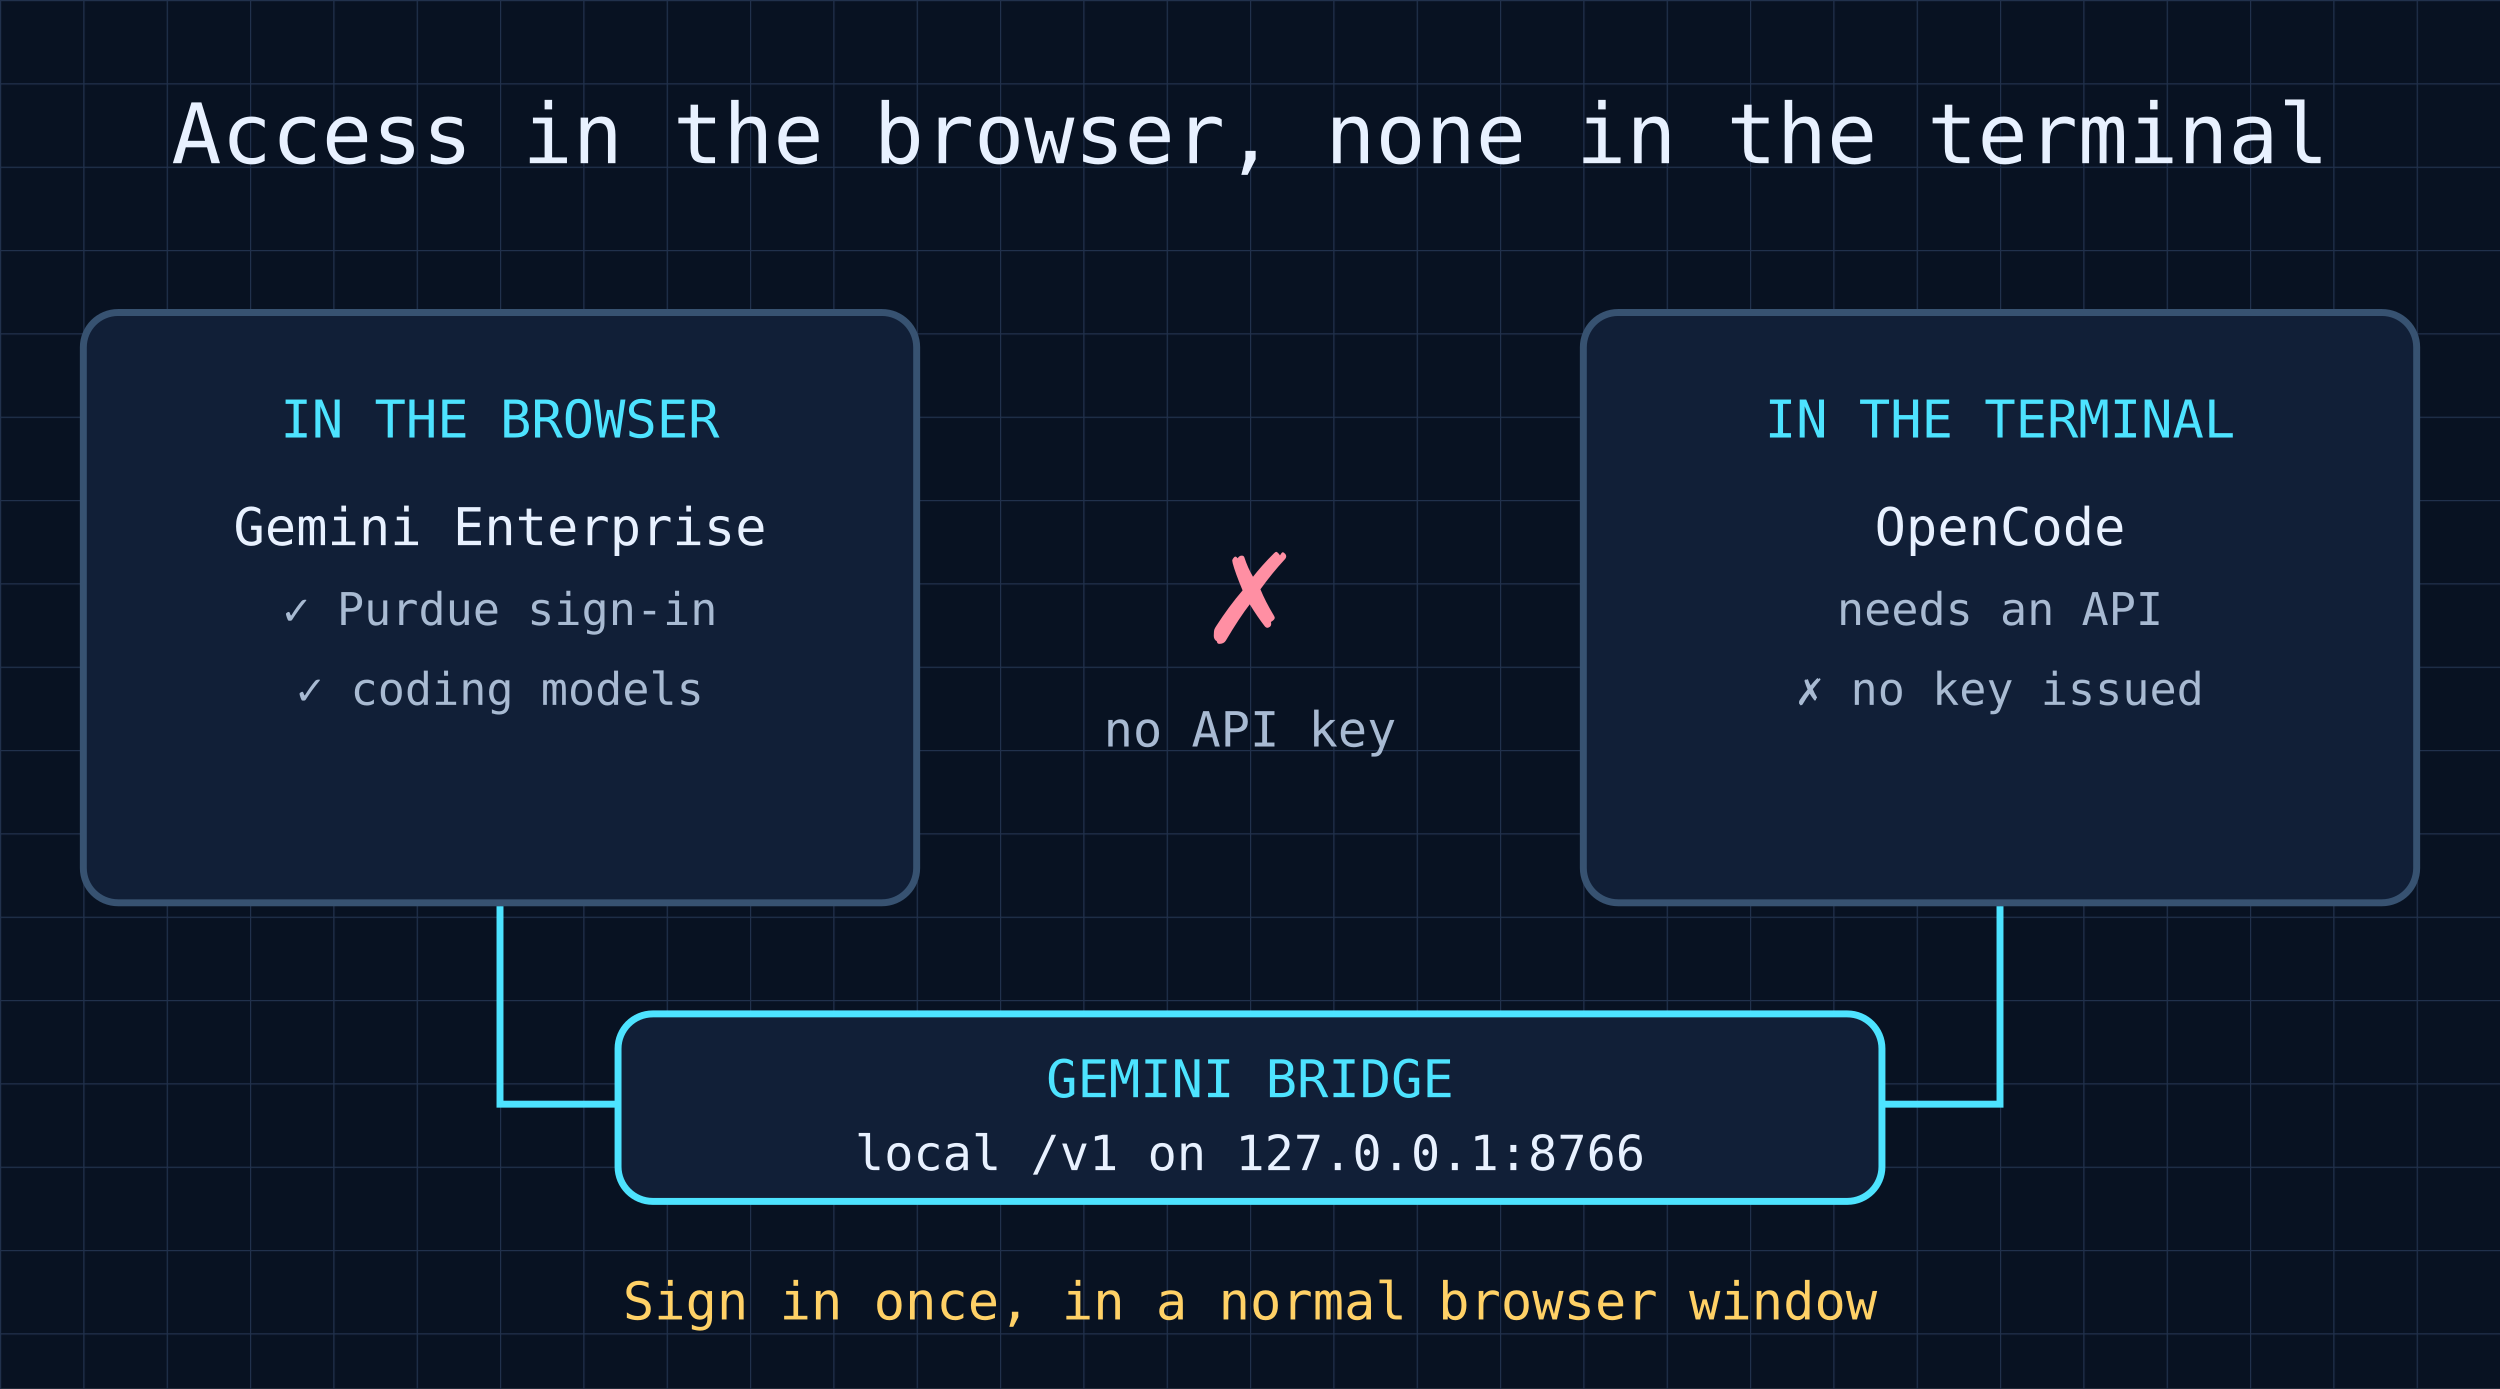
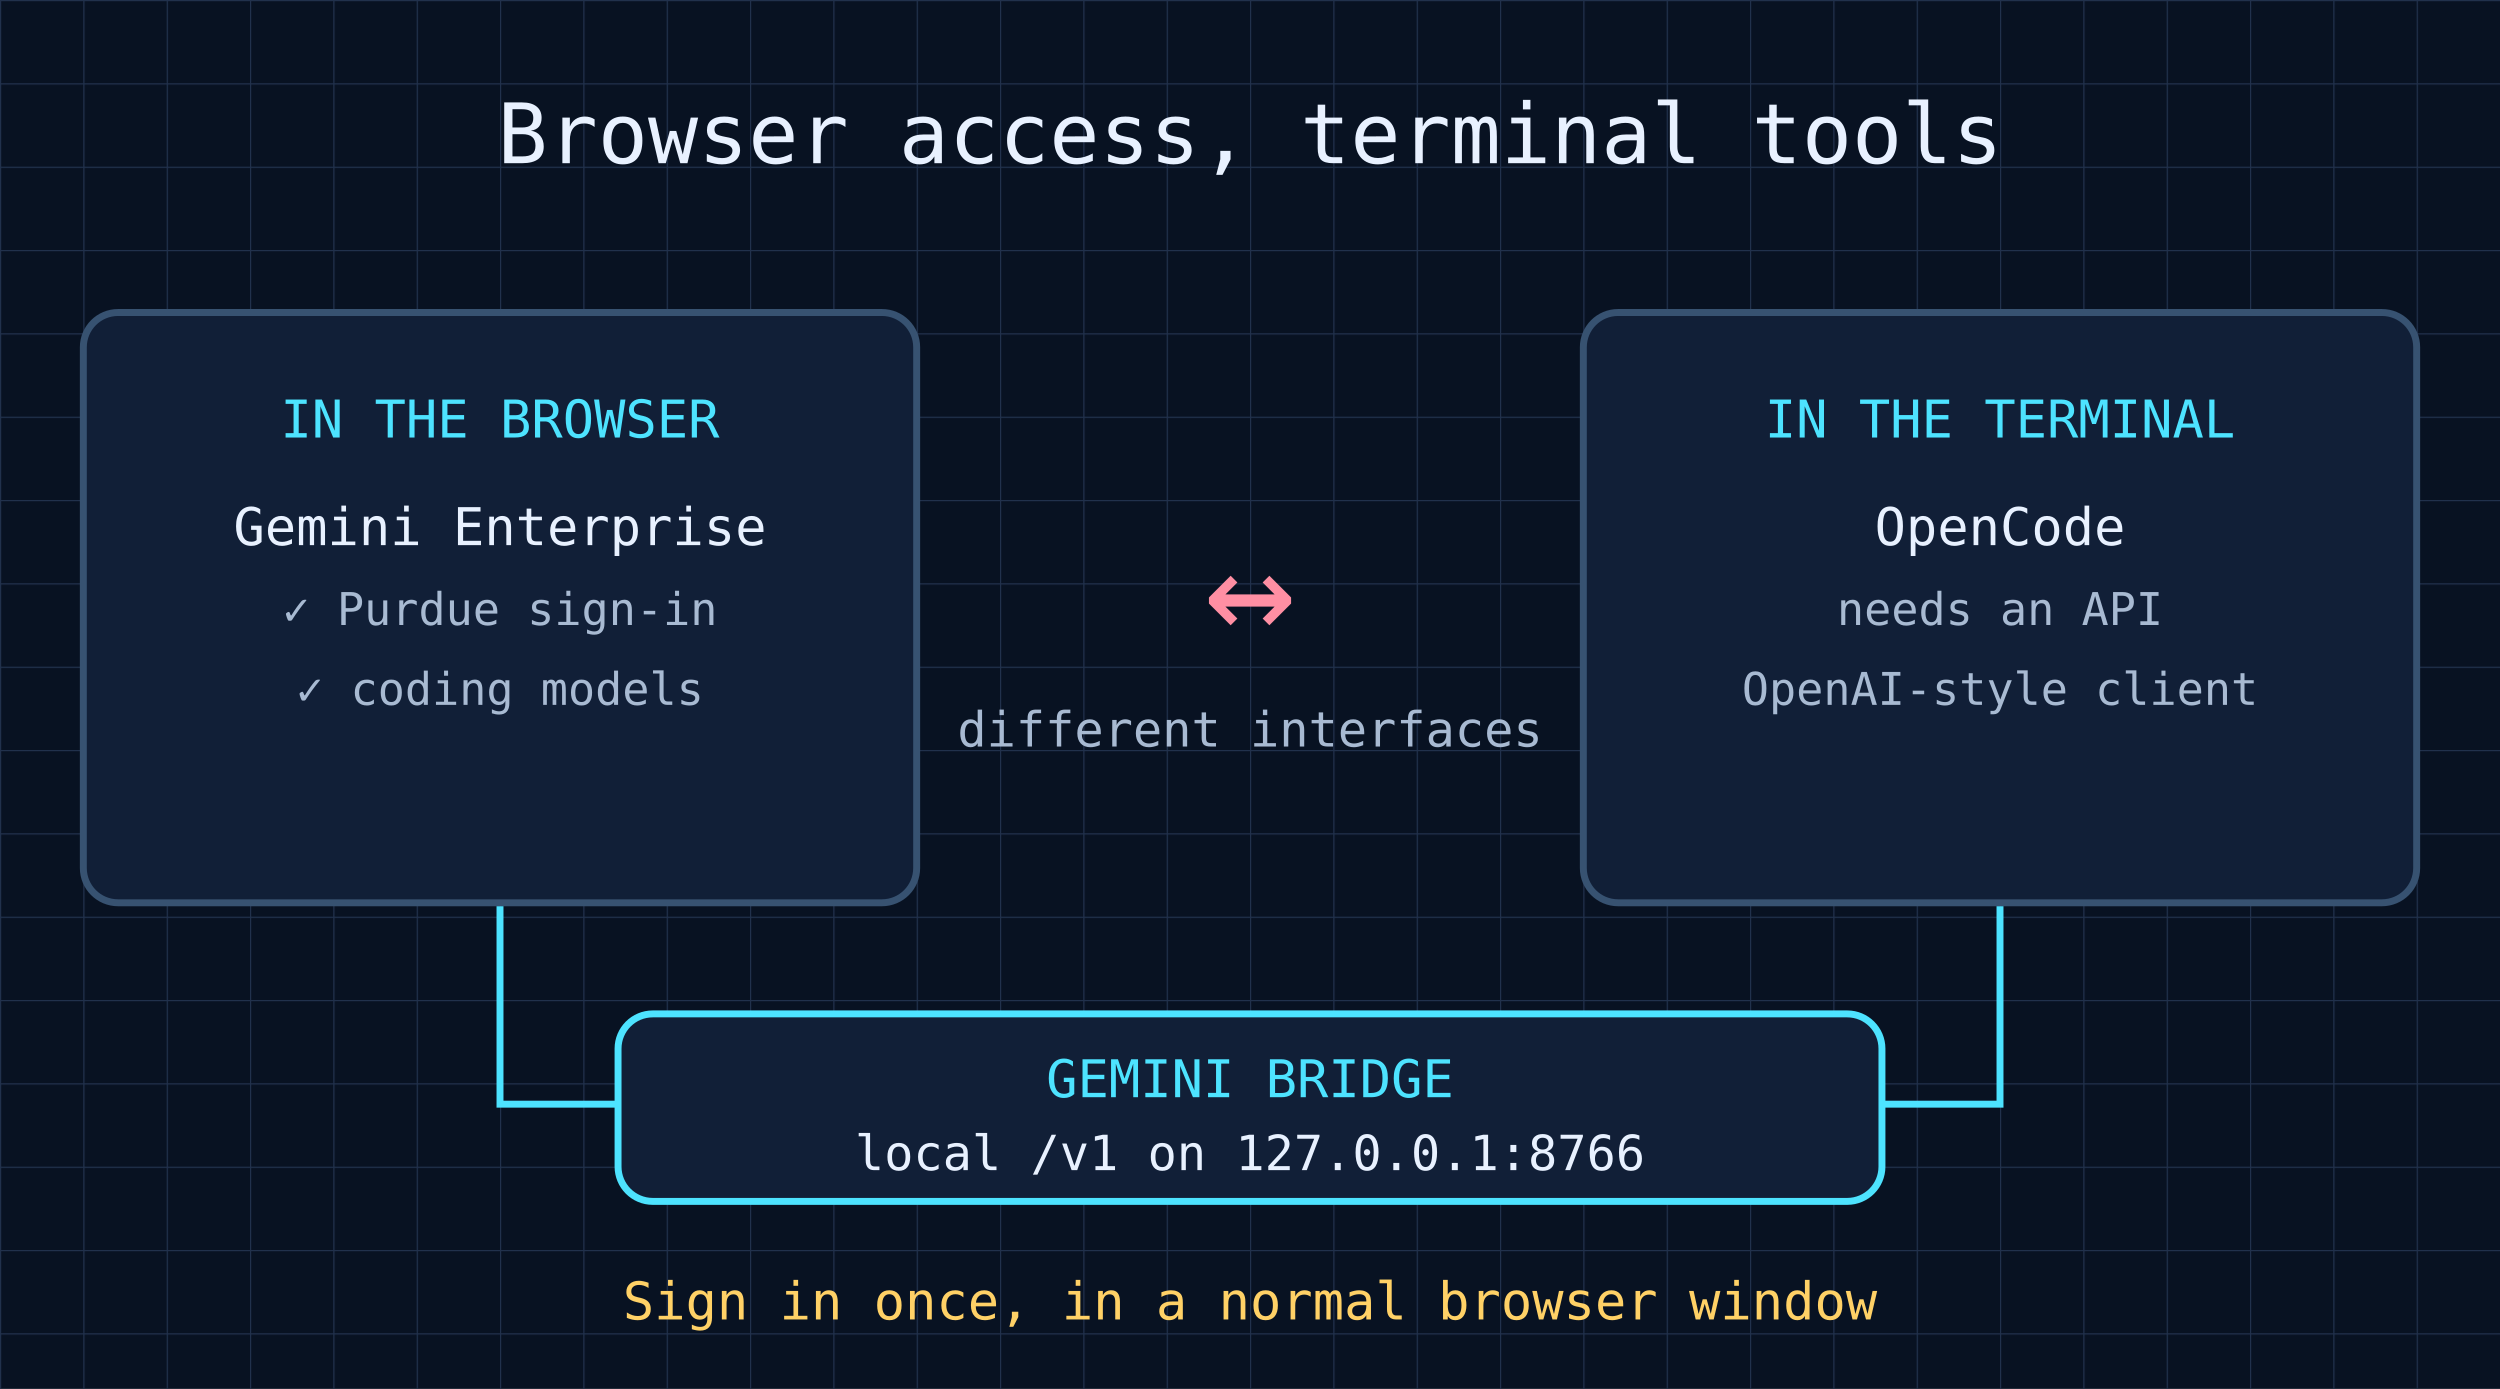
<svg xmlns="http://www.w3.org/2000/svg" viewBox="0 0 720 400" width="720" height="400">
  <defs>
    <pattern id="grid" width="24" height="24" patternUnits="userSpaceOnUse">
      <path d="M24 0H0V24" fill="none" stroke="#21314c" stroke-width=".7" />
    </pattern>
    <marker id="arrow" viewBox="0 0 10 10" refX="10" refY="5" markerWidth="6" markerHeight="6" orient="auto-start-reverse">
      <path d="m0 0 10 5-10 5" fill="#4de3ff" />
    </marker>
  </defs>
  <rect width="720" height="400" fill="#081222" />
  <rect width="720" height="400" fill="url(#grid)" />
  <g font-family="ui-monospace,monospace" text-anchor="middle">
-     <text x="360.0" y="47" font-size="24" fill="#e8f1ff">Access in the browser, none in the terminal</text>
+     <text x="360.0" y="47" font-size="24" fill="#e8f1ff">Browser access, terminal tools</text>
    <rect x="24" y="90" width="240" height="170" rx="10" fill="#111f37" stroke="#375271" stroke-width="2" />
    <text x="144.0" y="126" font-size="15" fill="#4de3ff">IN THE BROWSER</text>
    <text x="144.0" y="157" font-size="15" fill="#e8f1ff">Gemini Enterprise</text>
    <text x="144.0" y="180" font-size="13" fill="#a8bad2">✓ Purdue sign-in</text>
    <text x="144.0" y="203" font-size="13" fill="#a8bad2">✓ coding models</text>
    <rect x="456" y="90" width="240" height="170" rx="10" fill="#111f37" stroke="#375271" stroke-width="2" />
    <text x="576.0" y="126" font-size="15" fill="#4de3ff">IN THE TERMINAL</text>
    <text x="576.0" y="157" font-size="15" fill="#e8f1ff">OpenCode</text>
    <text x="576.0" y="180" font-size="13" fill="#a8bad2">needs an API</text>
-     <text x="576.0" y="203" font-size="13" fill="#a8bad2">✗ no key issued</text>
-     <text x="360" y="185" font-size="44" fill="#ff8fa3">✗</text>
-     <text x="360" y="215" font-size="14" fill="#a8bad2">no API key</text>
+     <text x="576.0" y="203" font-size="13" fill="#a8bad2">OpenAI-style client</text>
+     <text x="360" y="185" font-size="44" fill="#ff8fa3">↔</text>
+     <text x="360" y="215" font-size="14" fill="#a8bad2">different interfaces</text>
    <path d="M144 261V318H178M576 261V318H542" fill="none" stroke="#4de3ff" stroke-width="2" />
    <rect x="178" y="292" width="364" height="54" rx="10" fill="#111f37" stroke="#4de3ff" stroke-width="2" />
    <text x="360" y="316" font-size="15" fill="#4de3ff">GEMINI BRIDGE</text>
    <text x="360" y="337" font-size="14" fill="#e8f1ff">local /v1 on 127.0.0.1:8766</text>
    <text x="360" y="380" font-size="15" fill="#ffd166">Sign in once, in a normal browser window</text>
  </g>
</svg>
